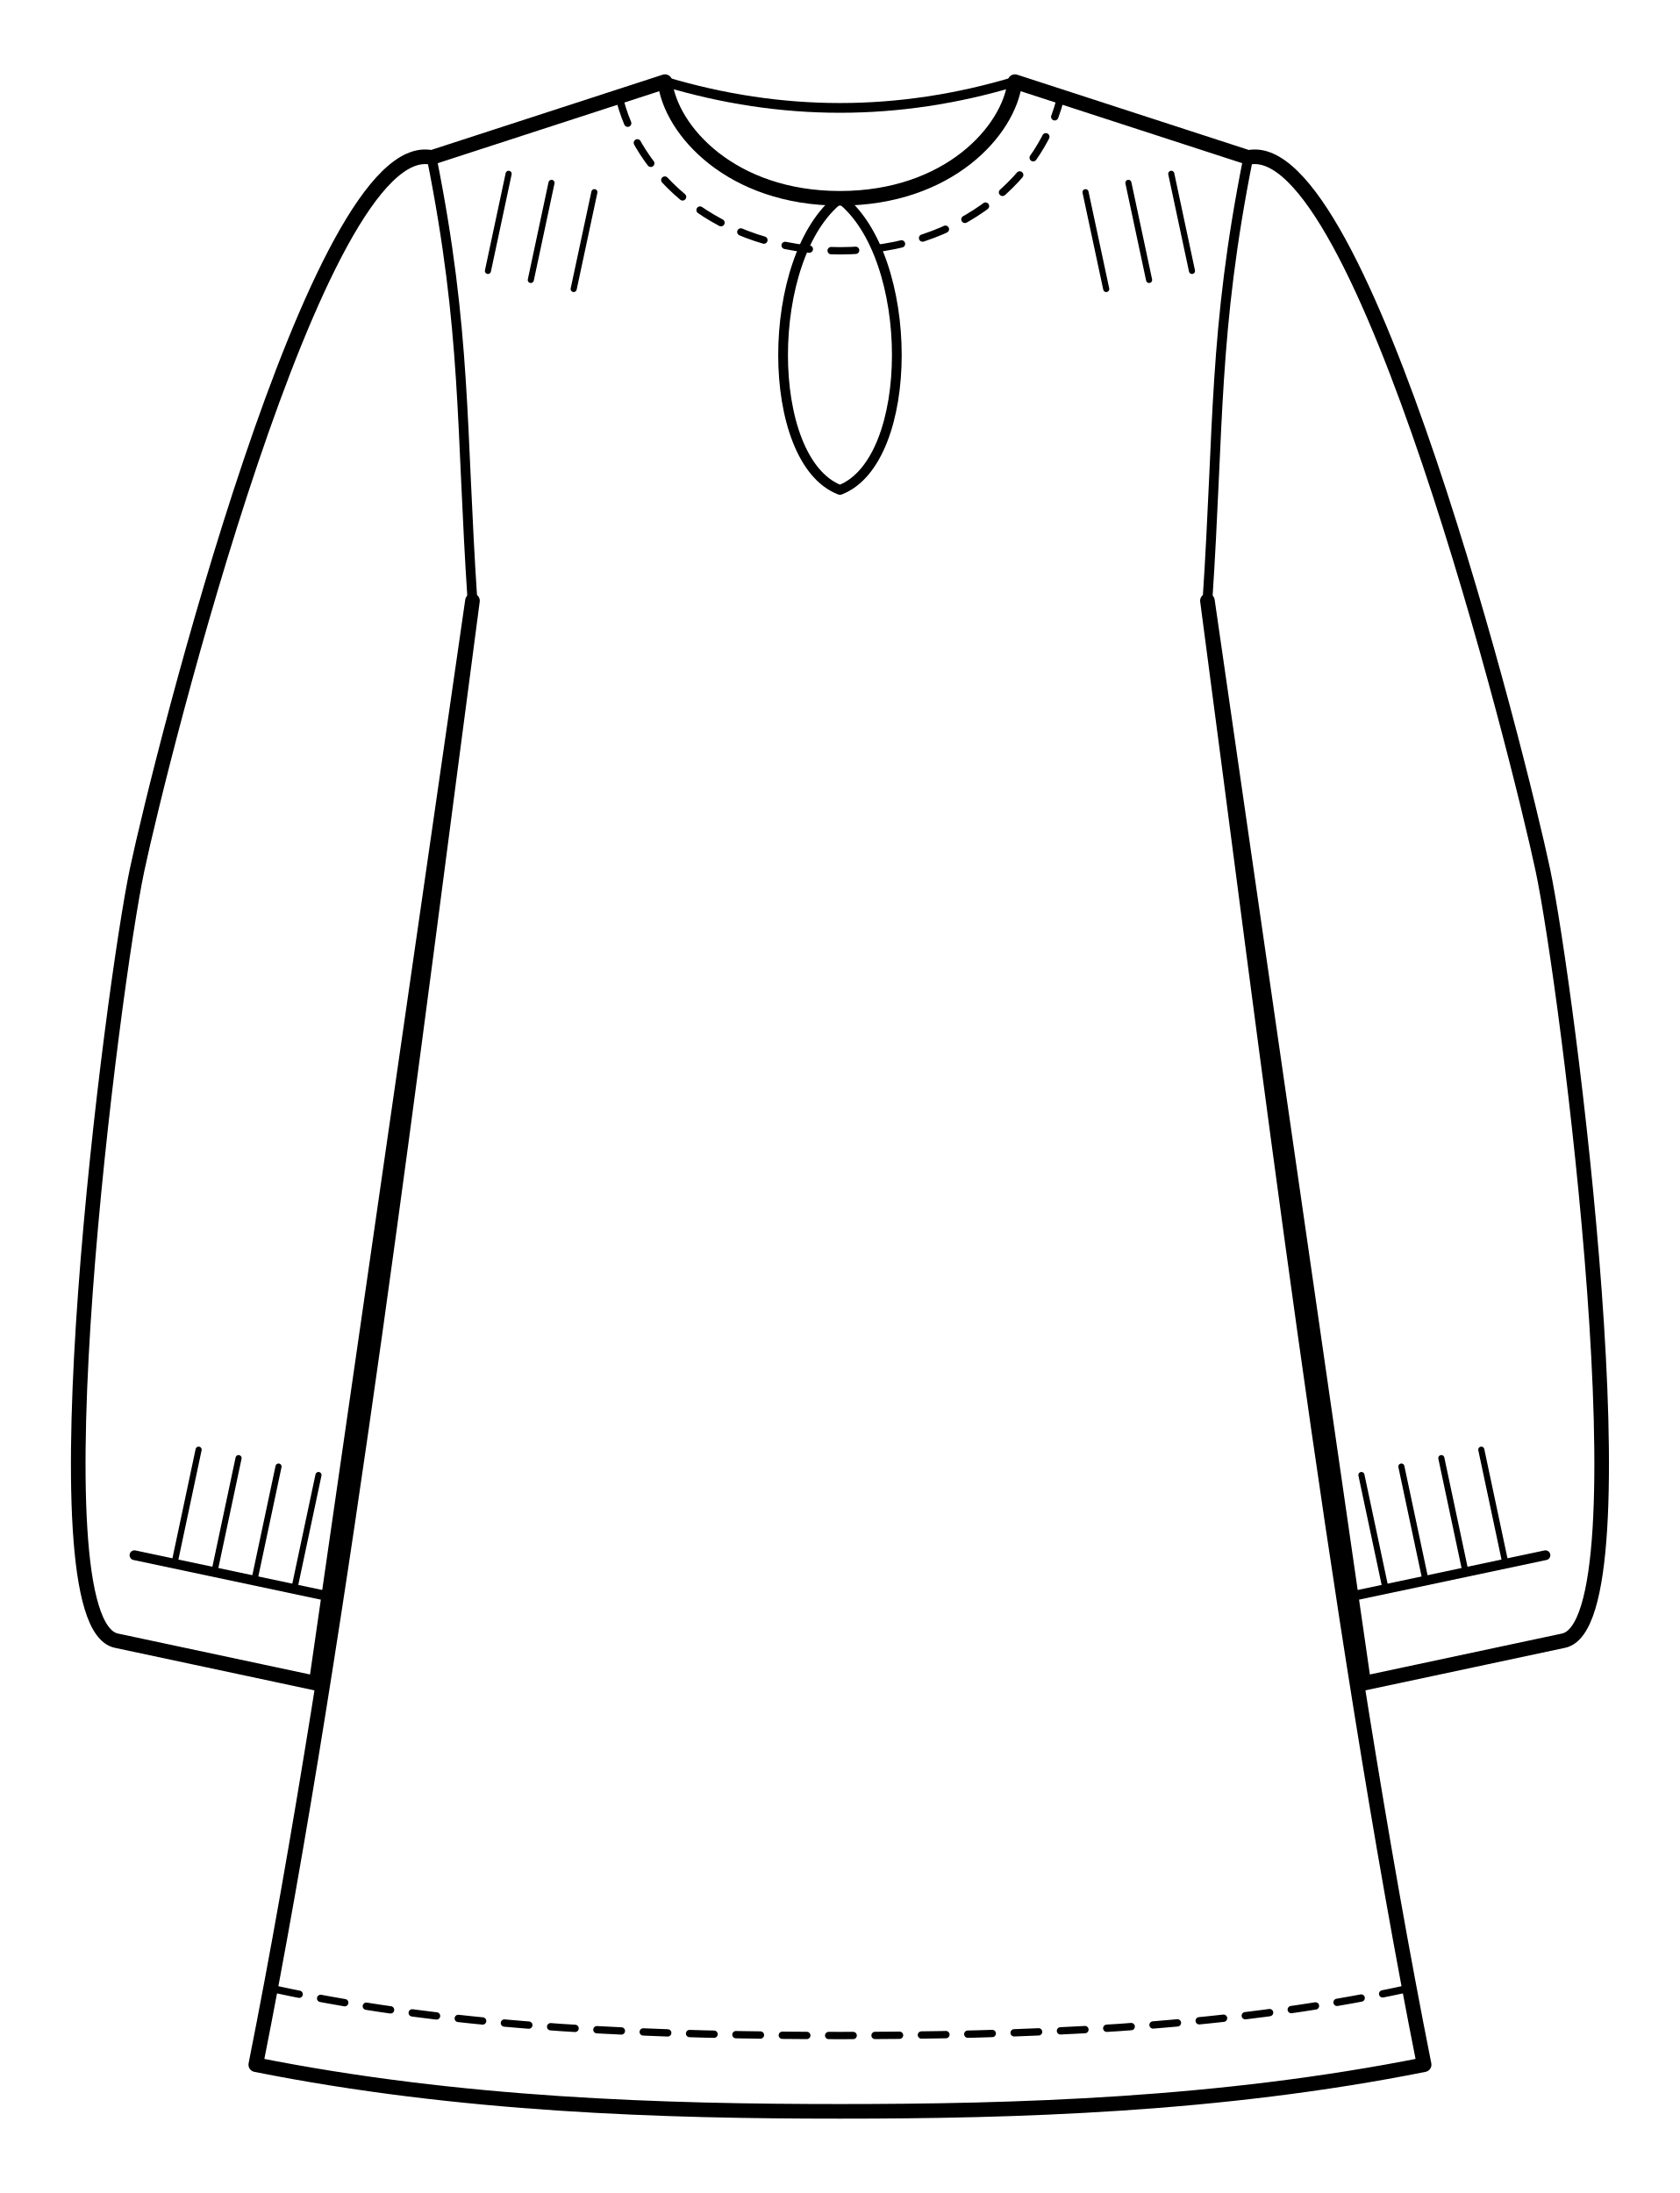
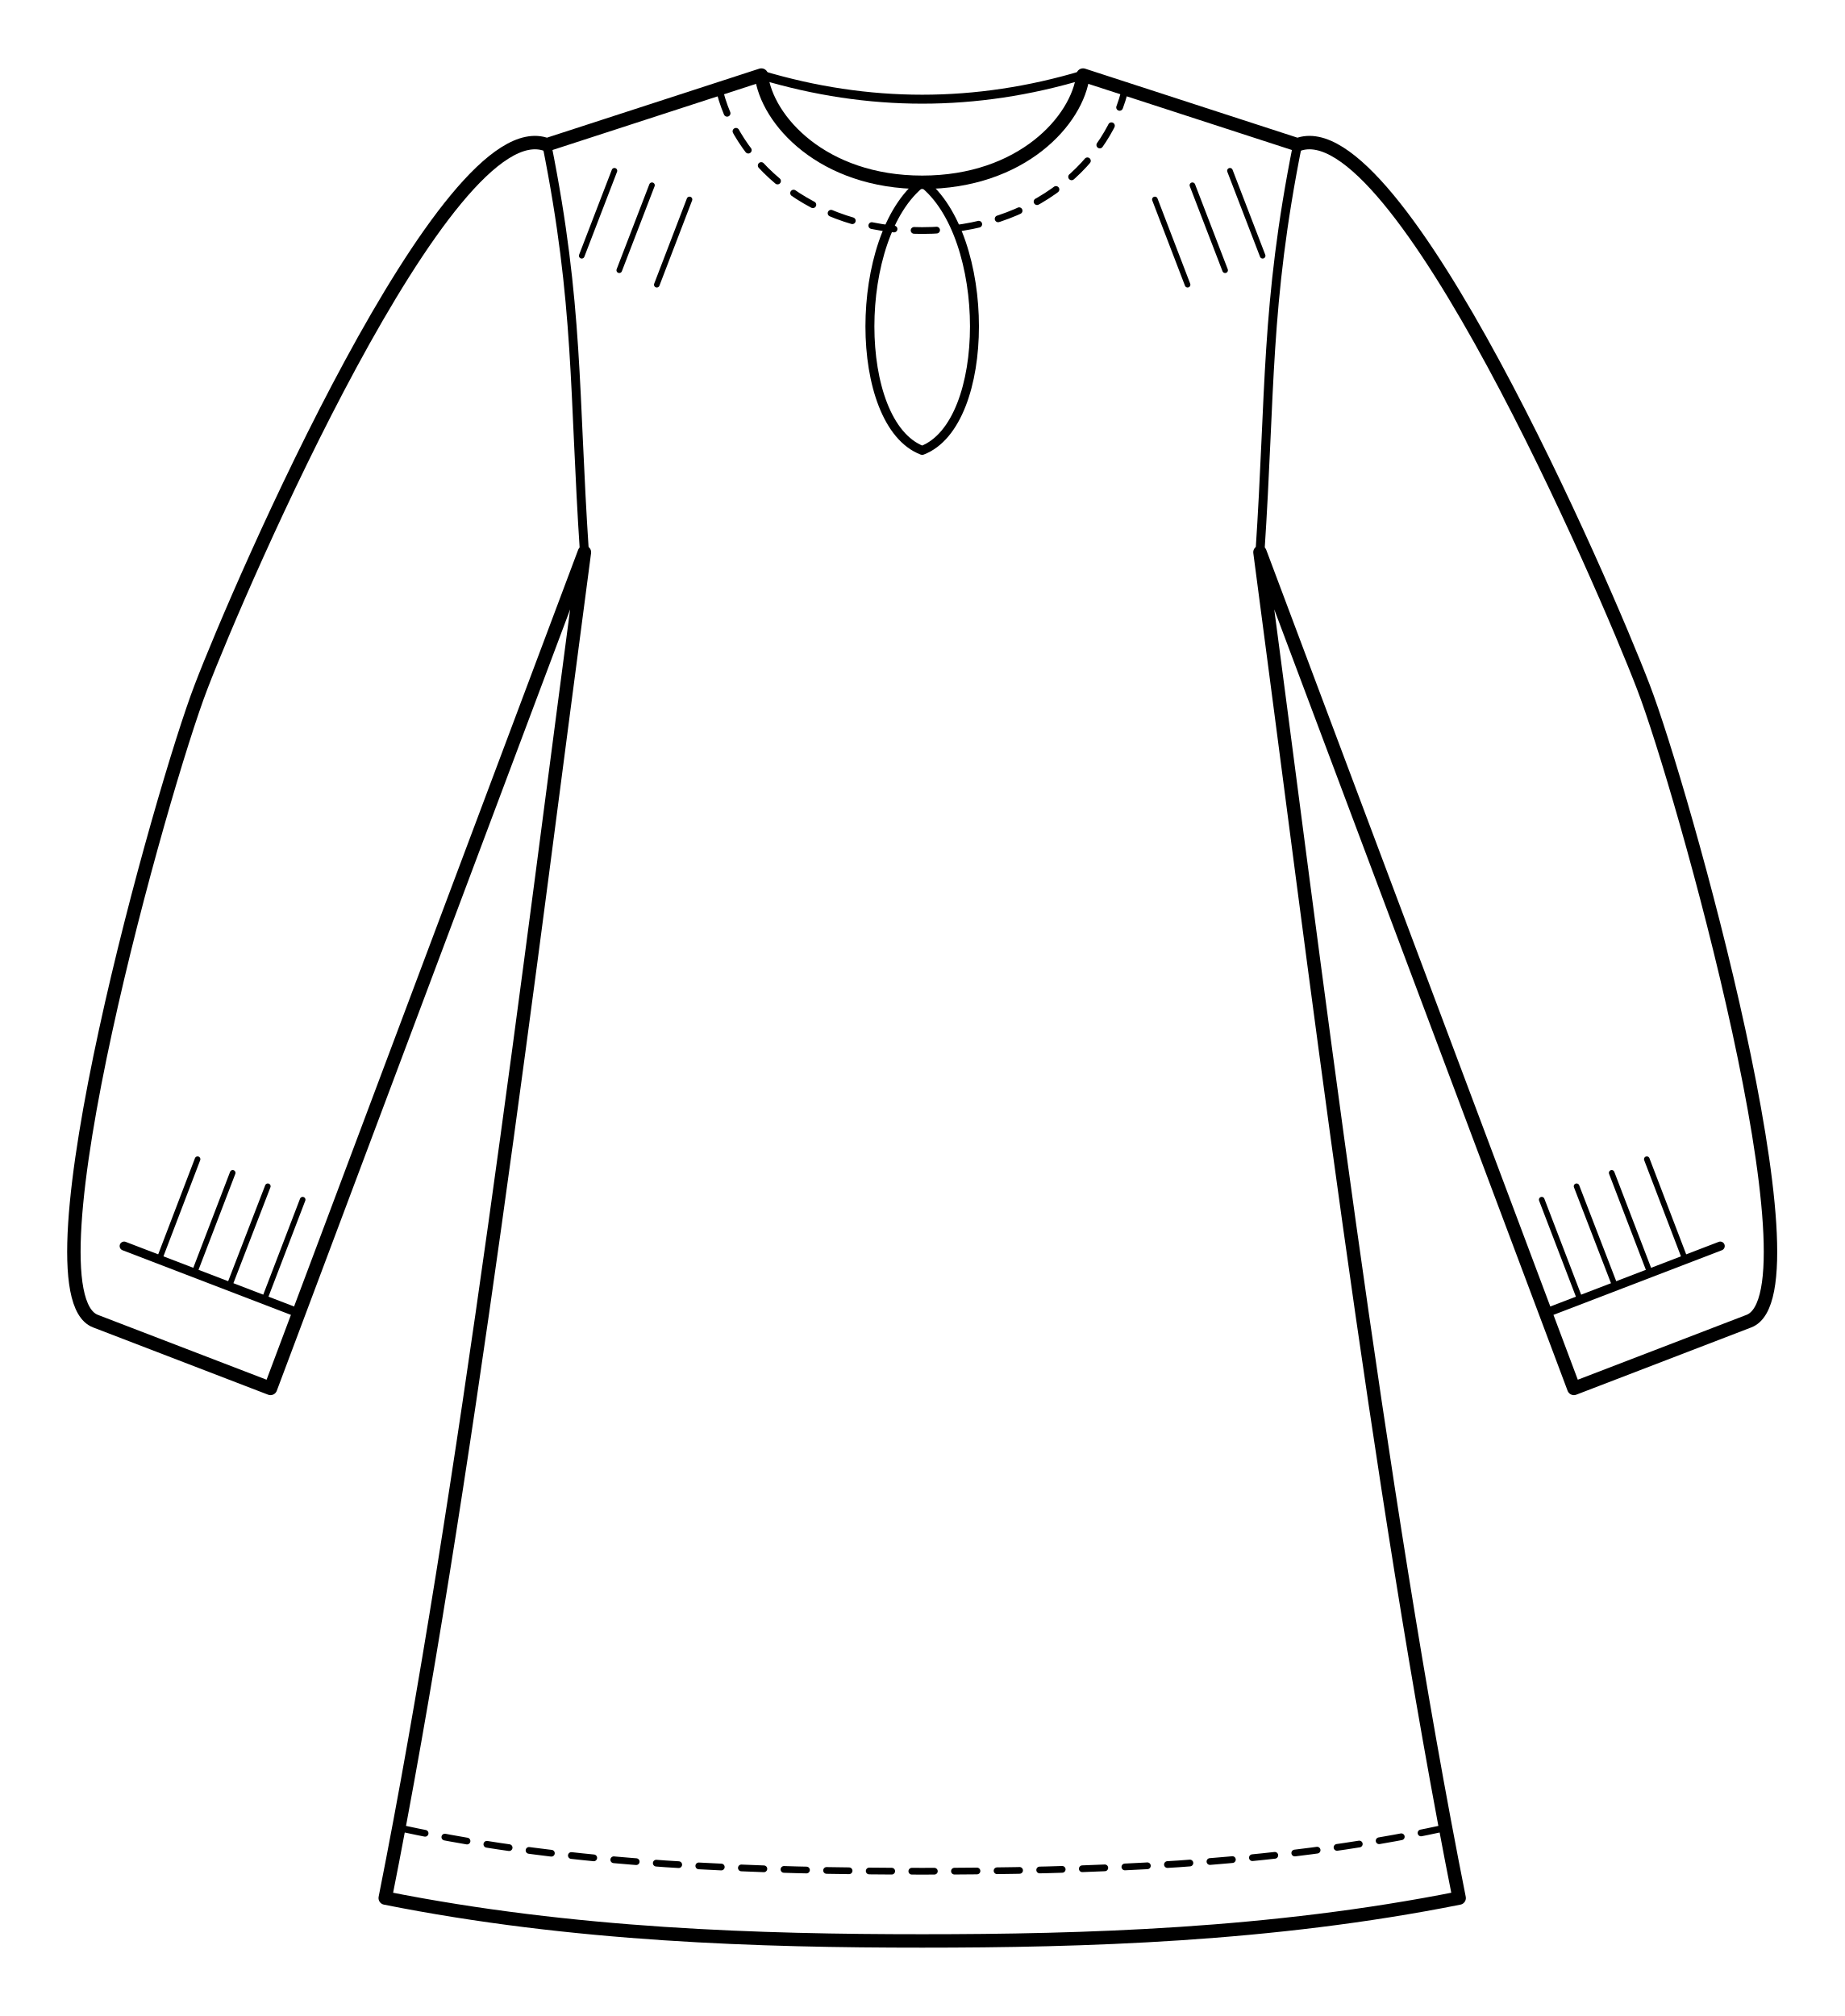
- <svg xmlns="http://www.w3.org/2000/svg" viewBox="212 32 576 752" width="576" height="752">
-   <path d="M500 100 C537.2 100 558 76.8 560 60 L640 86 C679.1 77.7 732.7 291.2 741 330.3 C749.3 369.5 777.5 588.4 748.1 594.6 L679.6 609.2 C652.8 423.6 636.7 312.2 626 238 C646 388.6 670.3 589.4 700.3 740 C630.2 754 560.1 756 500 756 C439.9 756 369.8 754 299.7 740 C329.7 589.4 354 388.6 374 238 C363.3 312.2 347.2 423.6 320.4 609.2 L251.9 594.6 C222.5 588.4 250.7 369.5 259 330.3 C267.3 291.2 320.9 77.7 360 86 L440 60 C442 76.8 462.8 100 500 100 Z" fill="none" stroke="#000" stroke-width="5.01" stroke-linejoin="round" stroke-linecap="round" />
+ <svg xmlns="http://www.w3.org/2000/svg" viewBox="156 32 688 752" width="688" height="752">
+   <path d="M500 100 C537.2 100 558 76.8 560 60 L640 86 C677.3 71.7 754.7 250.8 769 288.2 C783.4 325.5 836.4 514 808.4 524.8 L743.1 549.9 C684.5 393.9 649.4 300.4 626 238 C646 388.6 670.3 589.4 700.3 740 C630.2 754 560.1 756 500 756 C439.9 756 369.8 754 299.7 740 C329.7 589.4 354 388.6 374 238 C350.6 300.4 315.5 393.9 256.9 549.9 L191.6 524.8 C163.6 514 216.6 325.5 231 288.2 C245.3 250.8 322.7 71.7 360 86 L440 60 C442 76.8 462.8 100 500 100 Z" fill="none" stroke="#000" stroke-width="5.01" stroke-linejoin="round" stroke-linecap="round" />
  <path d="M640 86 C628 146 630 178 626 238 M360 86 C372 146 370 178 374 238" fill="none" stroke="#000" stroke-width="3.34" stroke-linejoin="round" stroke-linecap="round" />
-   <path d="M741.9 565.3 L673.4 579.8 M258.1 565.3 L326.6 579.8" fill="none" stroke="#000" stroke-width="3.34" stroke-linejoin="round" stroke-linecap="round" />
-   <path d="M728.2 568.2 L719.9 529.1 M271.8 568.2 L280.1 529.1" fill="none" stroke="#000" stroke-width="2.09" stroke-linejoin="round" stroke-linecap="round" />
-   <path d="M714.5 571.1 L706.2 532 M285.5 571.1 L293.8 532" fill="none" stroke="#000" stroke-width="2.09" stroke-linejoin="round" stroke-linecap="round" />
-   <path d="M700.8 574 L692.5 534.9 M299.2 574 L307.5 534.9" fill="none" stroke="#000" stroke-width="2.09" stroke-linejoin="round" stroke-linecap="round" />
-   <path d="M687.1 576.9 L678.8 537.8 M312.9 576.9 L321.2 537.8" fill="none" stroke="#000" stroke-width="2.09" stroke-linejoin="round" stroke-linecap="round" />
-   <path d="M613.6 91.6 L620.7 124.9 M386.4 91.6 L379.3 124.9" fill="none" stroke="#000" stroke-width="2.09" stroke-linejoin="round" stroke-linecap="round" />
-   <path d="M598.9 94.7 L606 128 M401.1 94.7 L394 128" fill="none" stroke="#000" stroke-width="2.09" stroke-linejoin="round" stroke-linecap="round" />
-   <path d="M584.2 97.9 L591.3 131.1 M415.8 97.9 L408.7 131.1" fill="none" stroke="#000" stroke-width="2.09" stroke-linejoin="round" stroke-linecap="round" />
+   <path d="M797.7 496.8 L732.3 521.9 M202.3 496.8 L267.7 521.9" fill="none" stroke="#000" stroke-width="3.34" stroke-linejoin="round" stroke-linecap="round" />
+   <path d="M784.6 501.8 L770.3 464.4 M215.4 501.8 L229.7 464.4" fill="none" stroke="#000" stroke-width="2.09" stroke-linejoin="round" stroke-linecap="round" />
+   <path d="M771.5 506.8 L757.2 469.5 M228.5 506.8 L242.8 469.5" fill="none" stroke="#000" stroke-width="2.09" stroke-linejoin="round" stroke-linecap="round" />
+   <path d="M758.5 511.8 L744.1 474.5 M241.5 511.8 L255.9 474.5" fill="none" stroke="#000" stroke-width="2.09" stroke-linejoin="round" stroke-linecap="round" />
+   <path d="M745.4 516.8 L731.1 479.5 M254.6 516.8 L268.9 479.5" fill="none" stroke="#000" stroke-width="2.09" stroke-linejoin="round" stroke-linecap="round" />
+   <path d="M614.8 95.7 L627 127.4 M385.2 95.7 L373 127.4" fill="none" stroke="#000" stroke-width="2.09" stroke-linejoin="round" stroke-linecap="round" />
+   <path d="M600.8 101.1 L613 132.8 M399.2 101.1 L387 132.8" fill="none" stroke="#000" stroke-width="2.09" stroke-linejoin="round" stroke-linecap="round" />
+   <path d="M586.8 106.4 L599 138.2 M413.2 106.4 L401 138.2" fill="none" stroke="#000" stroke-width="2.09" stroke-linejoin="round" stroke-linecap="round" />
  <path d="M440 60 Q500 78 560 60" fill="none" stroke="#000" stroke-width="3.34" stroke-linejoin="round" stroke-linecap="round" />
  <path d="M576 64 C570 92 542 118 500 118 C458 118 430 92 424 64" fill="none" stroke="#000" stroke-width="2.51" stroke-linejoin="round" stroke-linecap="round" stroke-dasharray="8.4 7.5" />
  <path d="M500 100 C526 120 526 190 500 200 C474 190 474 120 500 100" fill="none" stroke="#000" stroke-width="3.34" stroke-linejoin="round" stroke-linecap="round" />
  <path d="M694.3 714 C630.2 728 560.1 730 500 730 C439.9 730 369.8 728 305.7 714" fill="none" stroke="#000" stroke-width="2.51" stroke-linejoin="round" stroke-linecap="round" stroke-dasharray="8.4 7.5" />
</svg>
